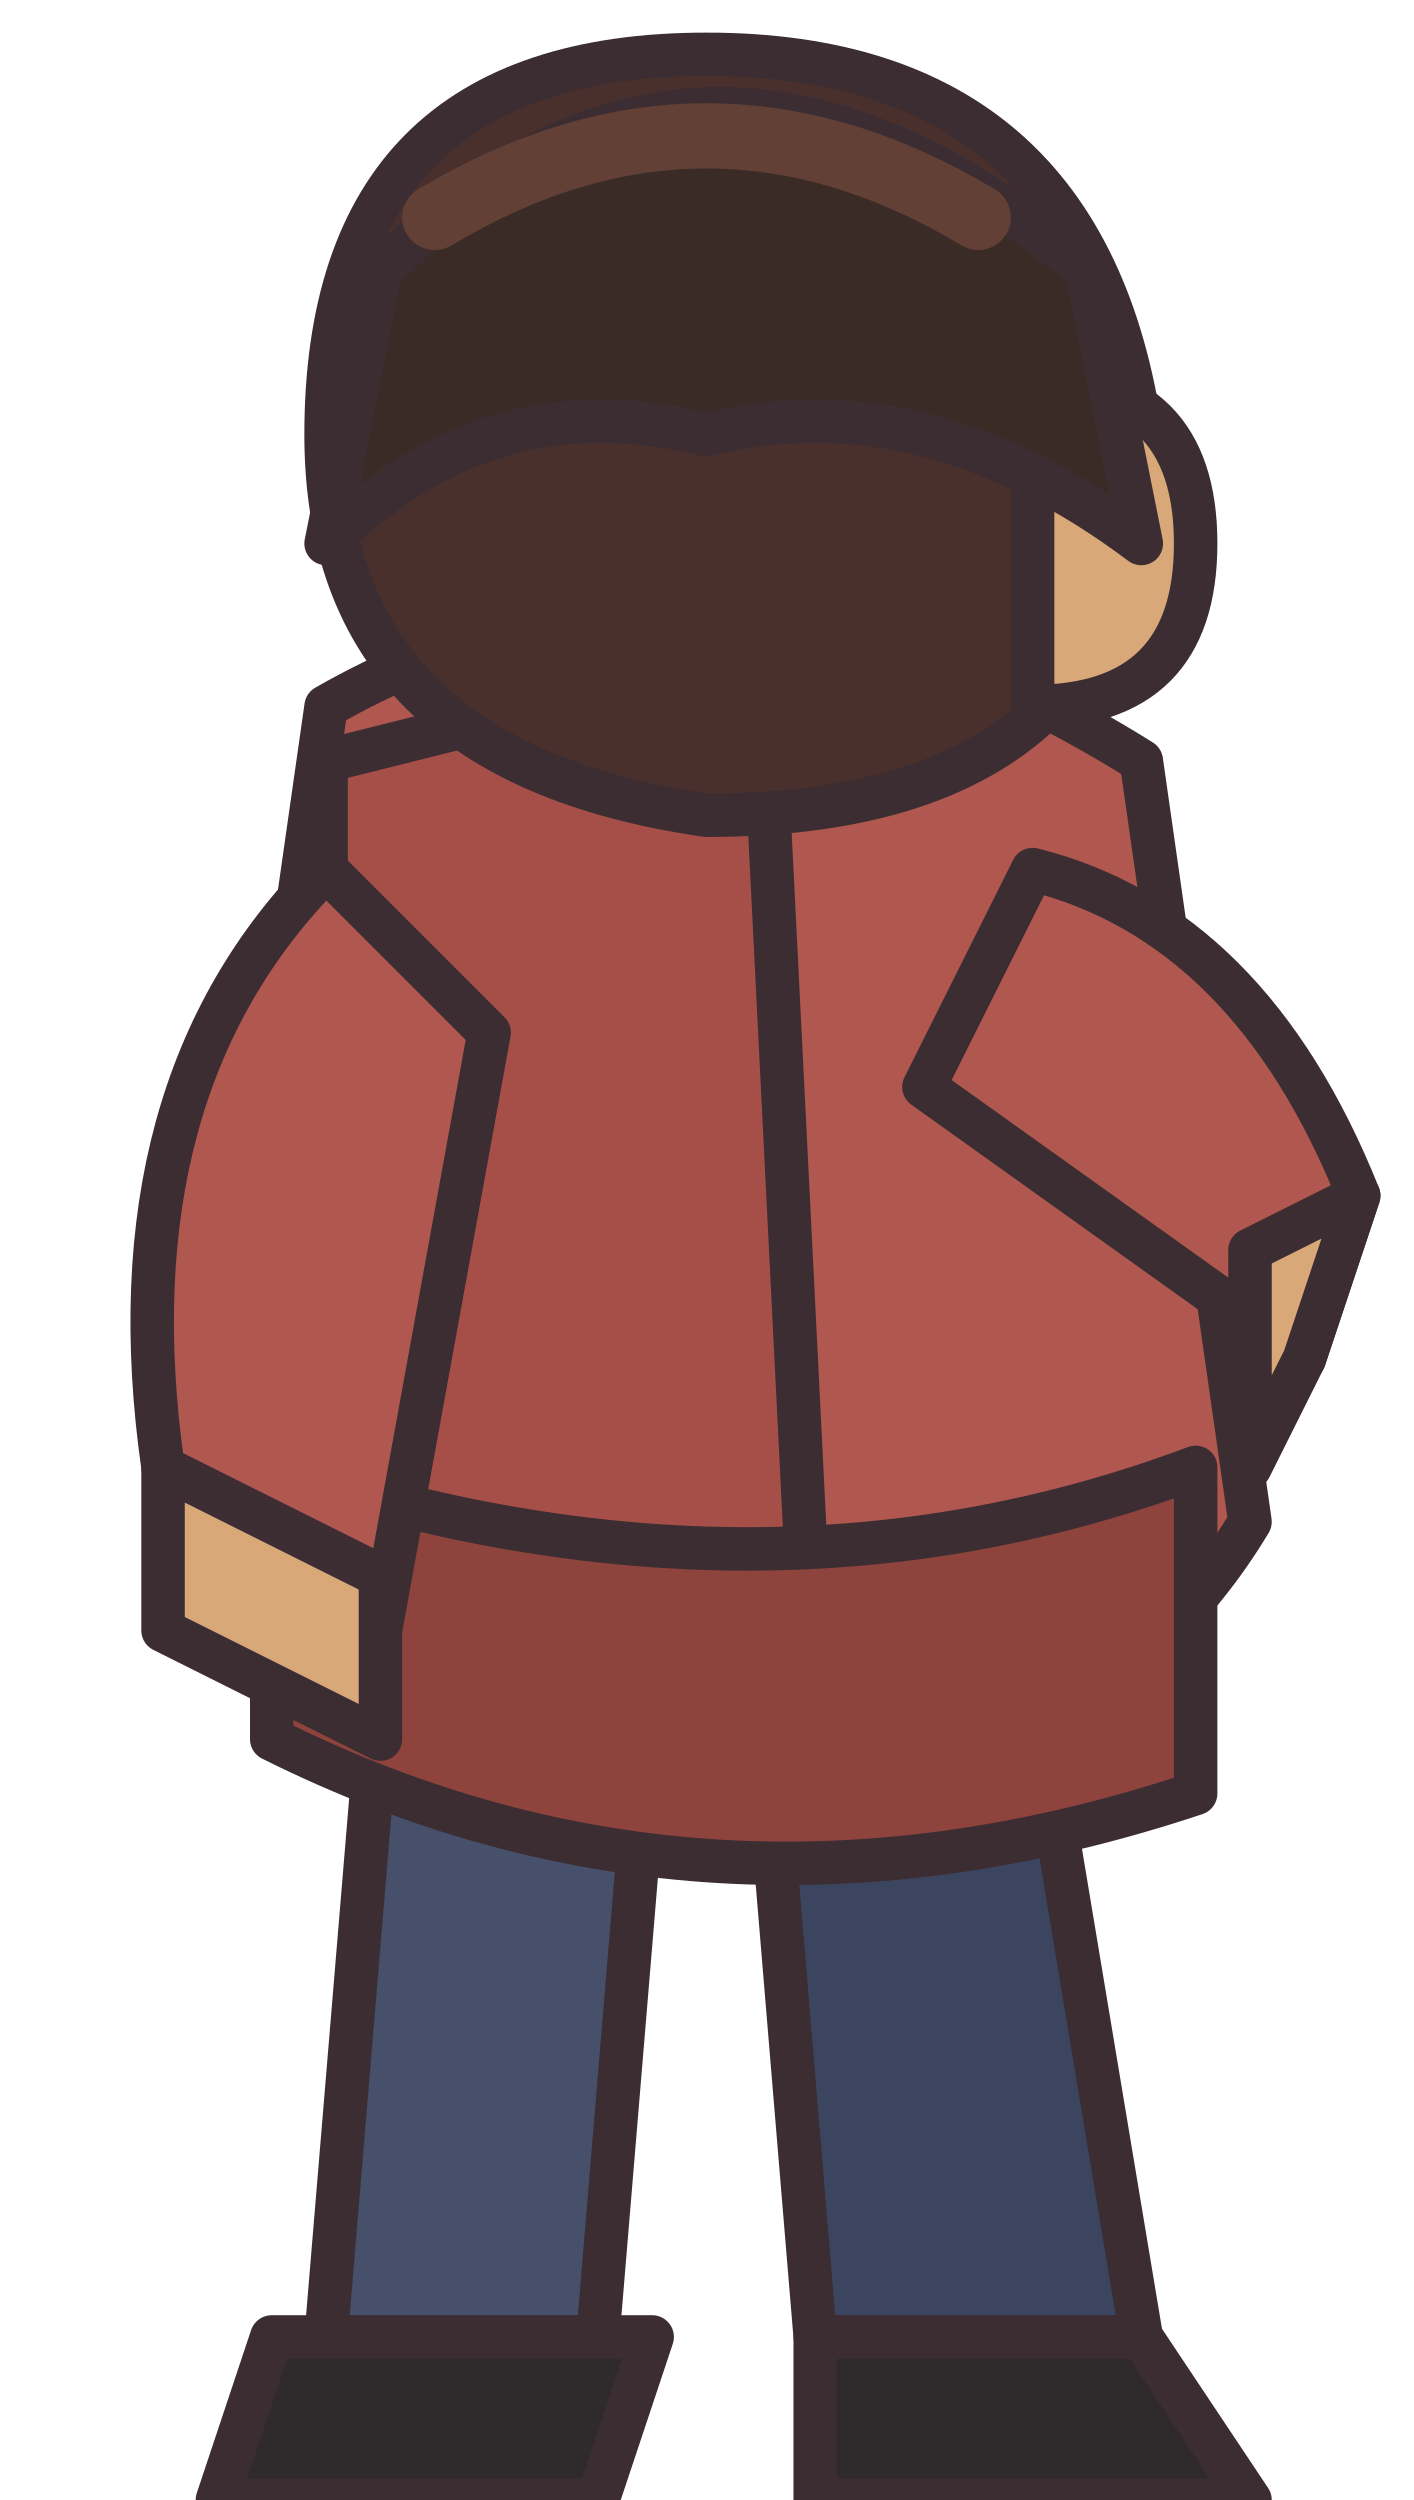
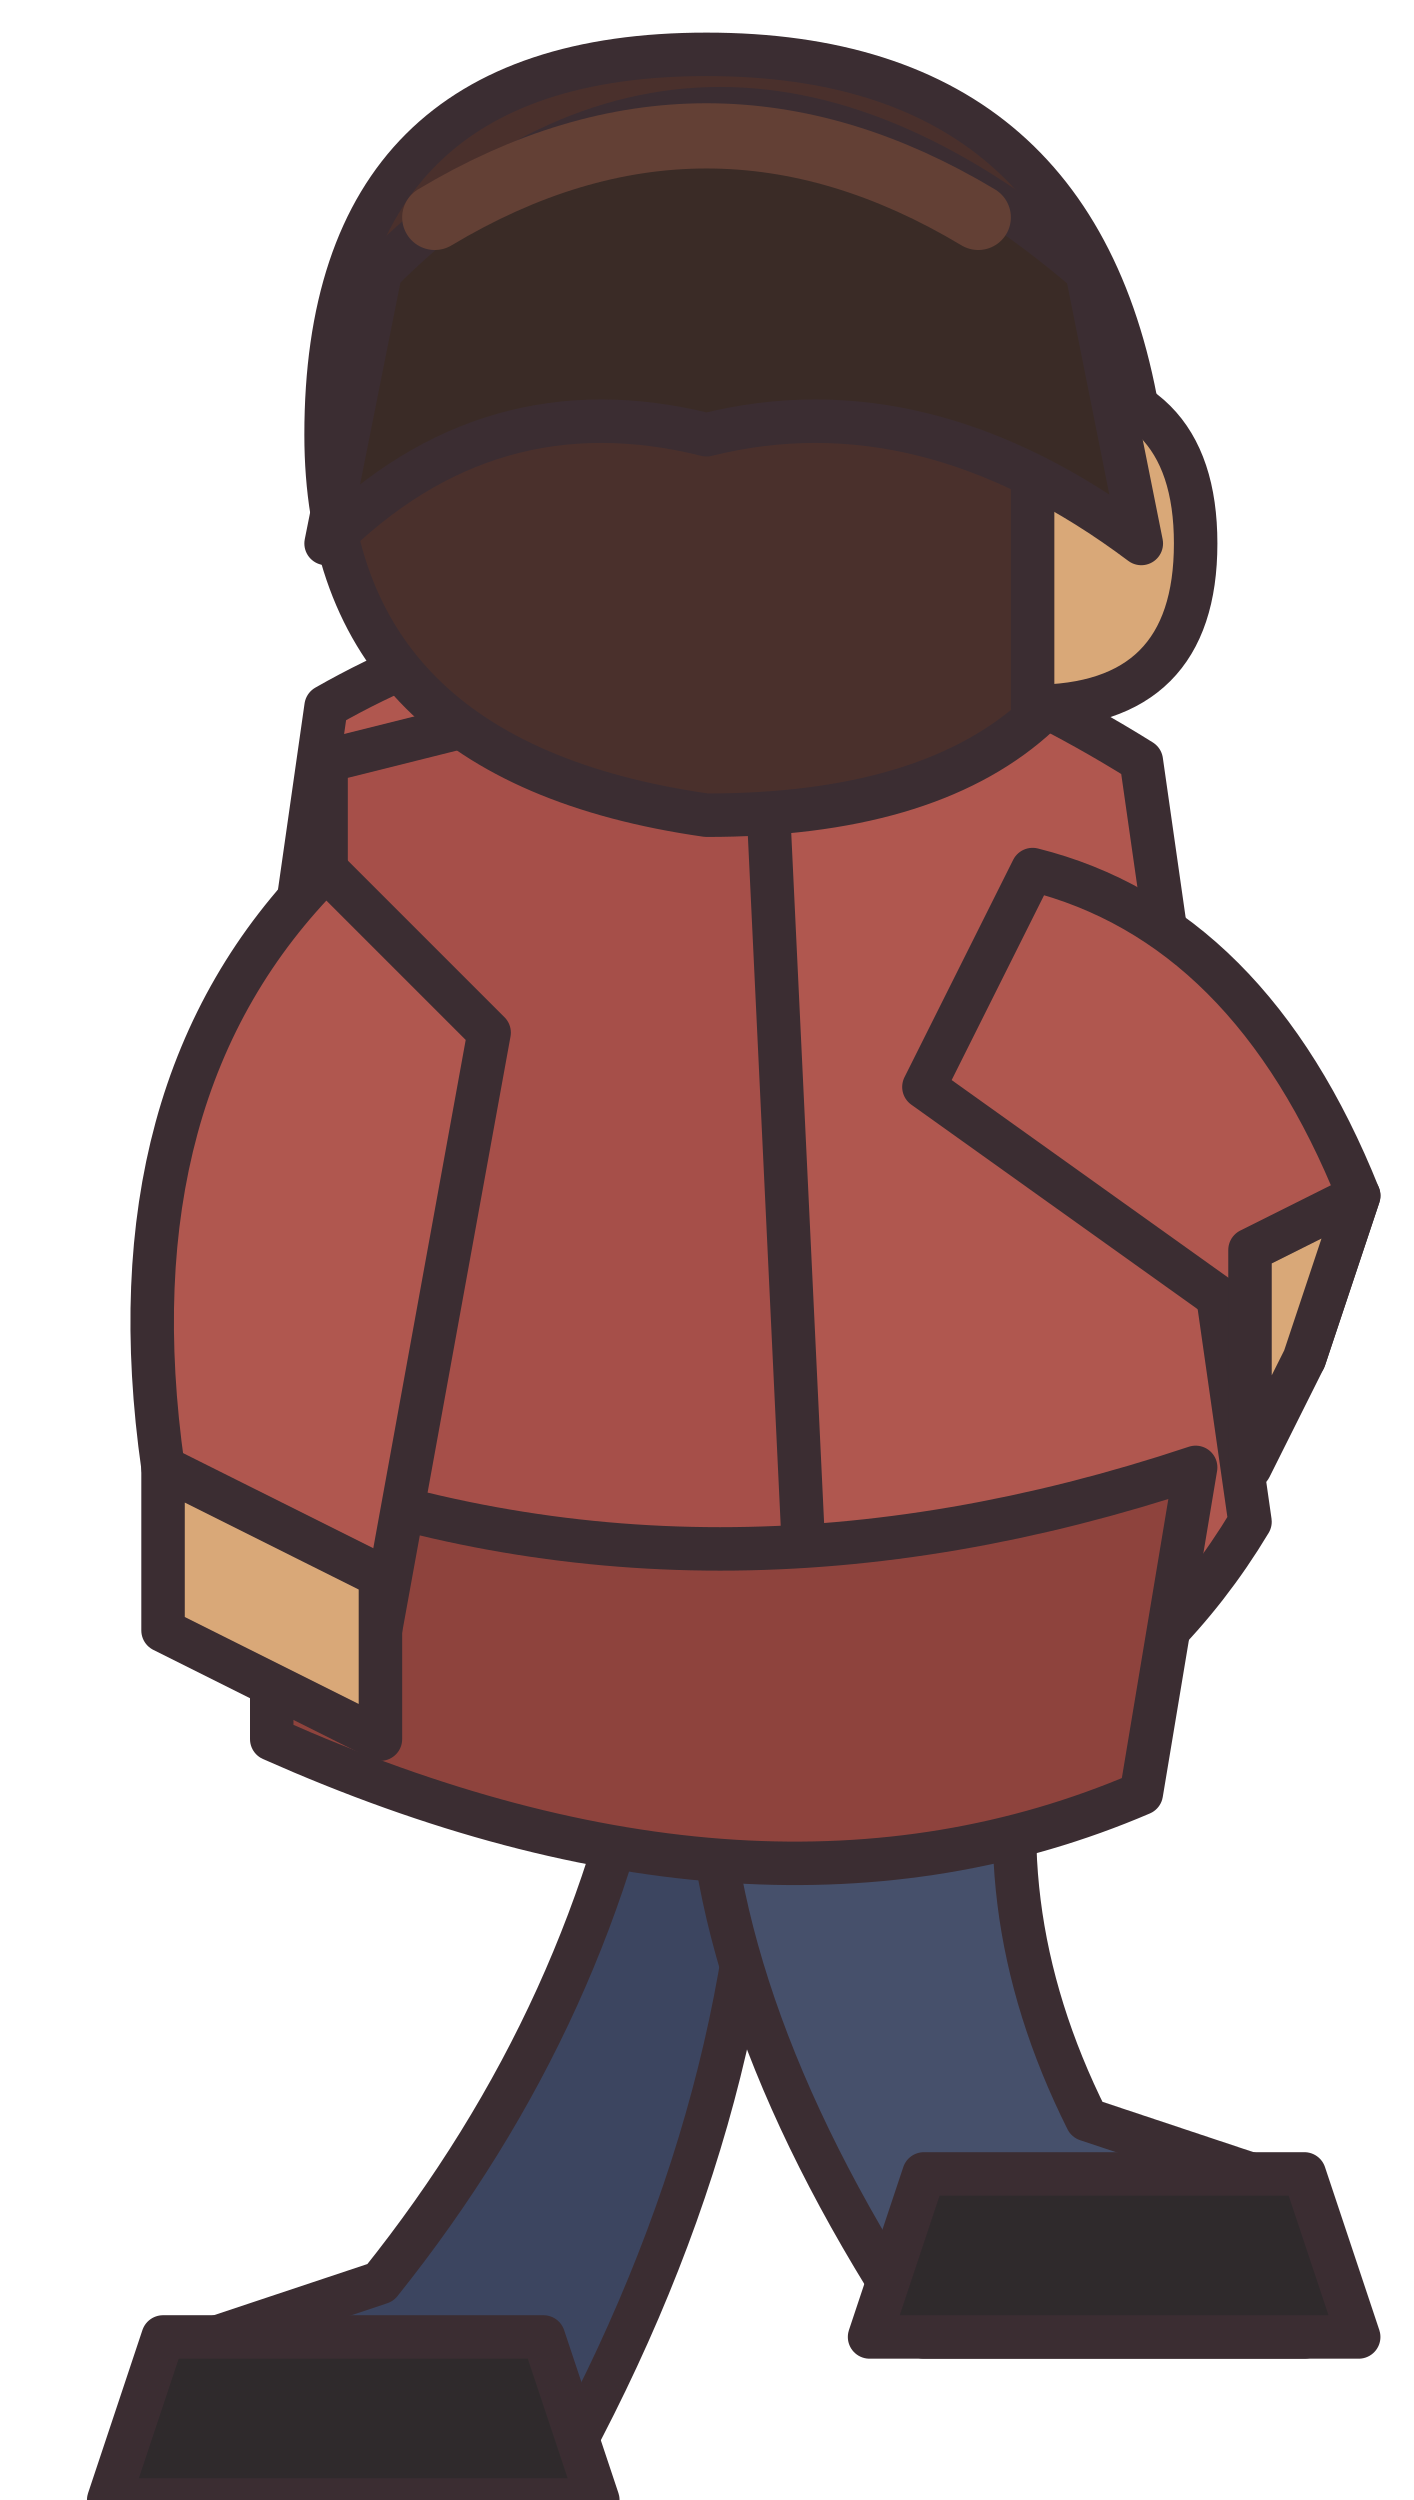
<svg xmlns="http://www.w3.org/2000/svg" width="26" height="46" viewBox="0 0 26 46" shape-rendering="geometricPrecision" stroke="#3b2d32" stroke-width="0.8" stroke-linejoin="round" stroke-linecap="round">
-   <path d="M7 31 L12 31 L11 43 L6 43 Z" fill="#46506b" />
-   <path d="M14 31 L19 31 L21 43 L15 43 Z" fill="#3c4560" />
-   <path d="M5 43 L12 43 L11 46 L4 46 Z M15 43 L21 43 L23 46 L15 46 Z" fill="#2f2a2c" />
-   <path d="M6 13 Q13 9 21 14 L23 28 Q20 33 12 34 Q6 32 4 27 Z" fill="#b0574f" />
-   <path d="M6 14 L14 12 L15 32 L6 31 Z" fill="#a64f49" />
-   <path d="M5 27 Q14 30 22 27 L22 33 Q13 36 5 32 Z" fill="#8e433d" />
+   <path id="leg-b" d="M7 31 L12 31 Q11 37 7 42 L4 43 L3 46 L10 46 Q14 39 14 32 Z" fill="#3c4560" />
+   <path d="M3 43 L10 43 L11 46 L2 46 Z" fill="#2f2a2c" />
+   <path id="leg-a" d="M14 31 L19 31 Q18 35 20 39 L23 40 L24 43 L17 43 Q13 37 13 32 Z" fill="#46506b" />
+   <path d="M17 40 L24 40 L25 43 L16 43 Z" fill="#2f2a2c" />
+   <path d="M6 13 Q13 9 21 14 L23 28 Q20 33 13 34 Q6 33 4 27 Z" fill="#b0574f" />
+   <path d="M6 14 L14 12 L15 33 L6 31 Z" fill="#a64f49" />
+   <path d="M5 27 Q13 30 22 27 L21 33 Q14 36 5 32 Z" fill="#8e433d" />
  <path d="M6 16 Q2 20 3 27 L7 30 L9 19 Z M19 16 Q23 17 25 22 L24 25 L17 20 Z" fill="#b0574f" />
  <path d="M3 27 L7 29 L7 32 L3 30 Z M23 23 L25 22 L24 25 L23 27 Z" fill="#d9a878" />
  <path d="M13 1 Q20 1 21 8 Q21 15 13 15 Q6 14 6 8 Q6 1 13 1 Z" fill="#4a302c" />
  <path d="M19 7 Q22 7 22 10 Q22 13 19 13 Z" fill="#d9a878" />
  <path d="M7 5 Q13 -1 20 5 L21 10 Q17 7 13 8 Q9 7 6 10 Z" fill="#3a2b26" />
  <path d="M8 4 Q13 1 18 4" fill="none" stroke="#634035" stroke-width="1.2" />
</svg>
